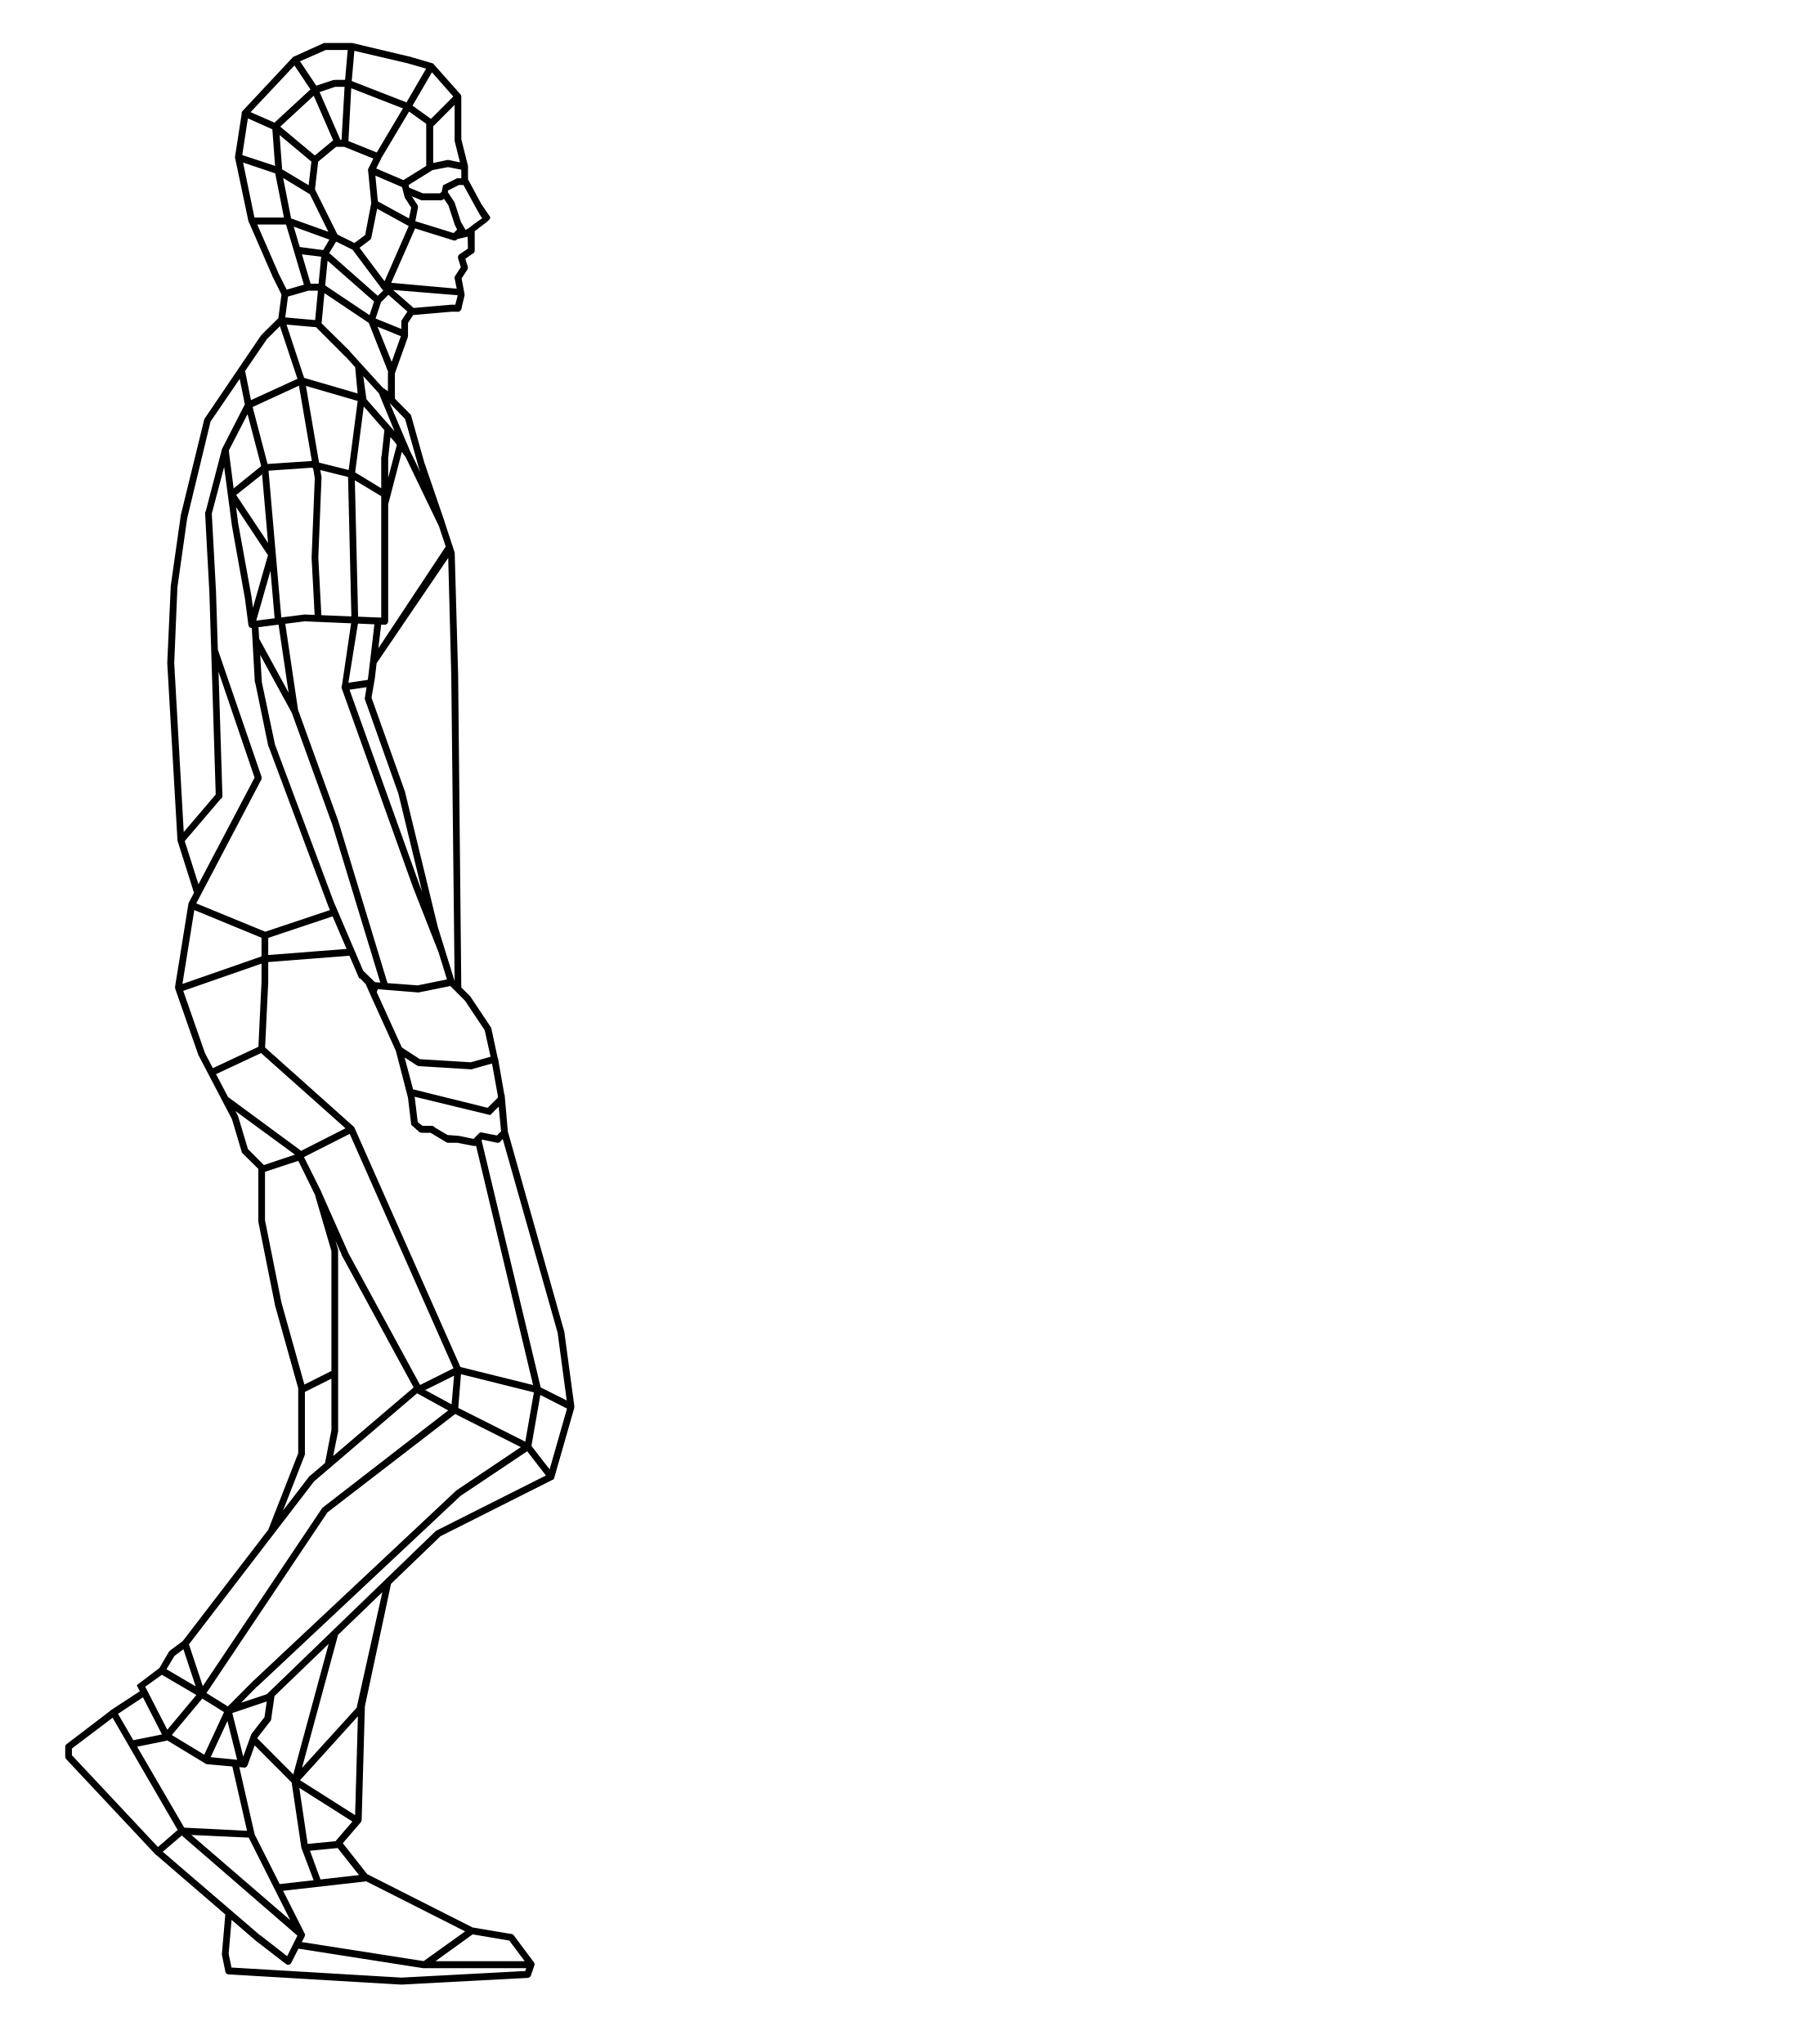
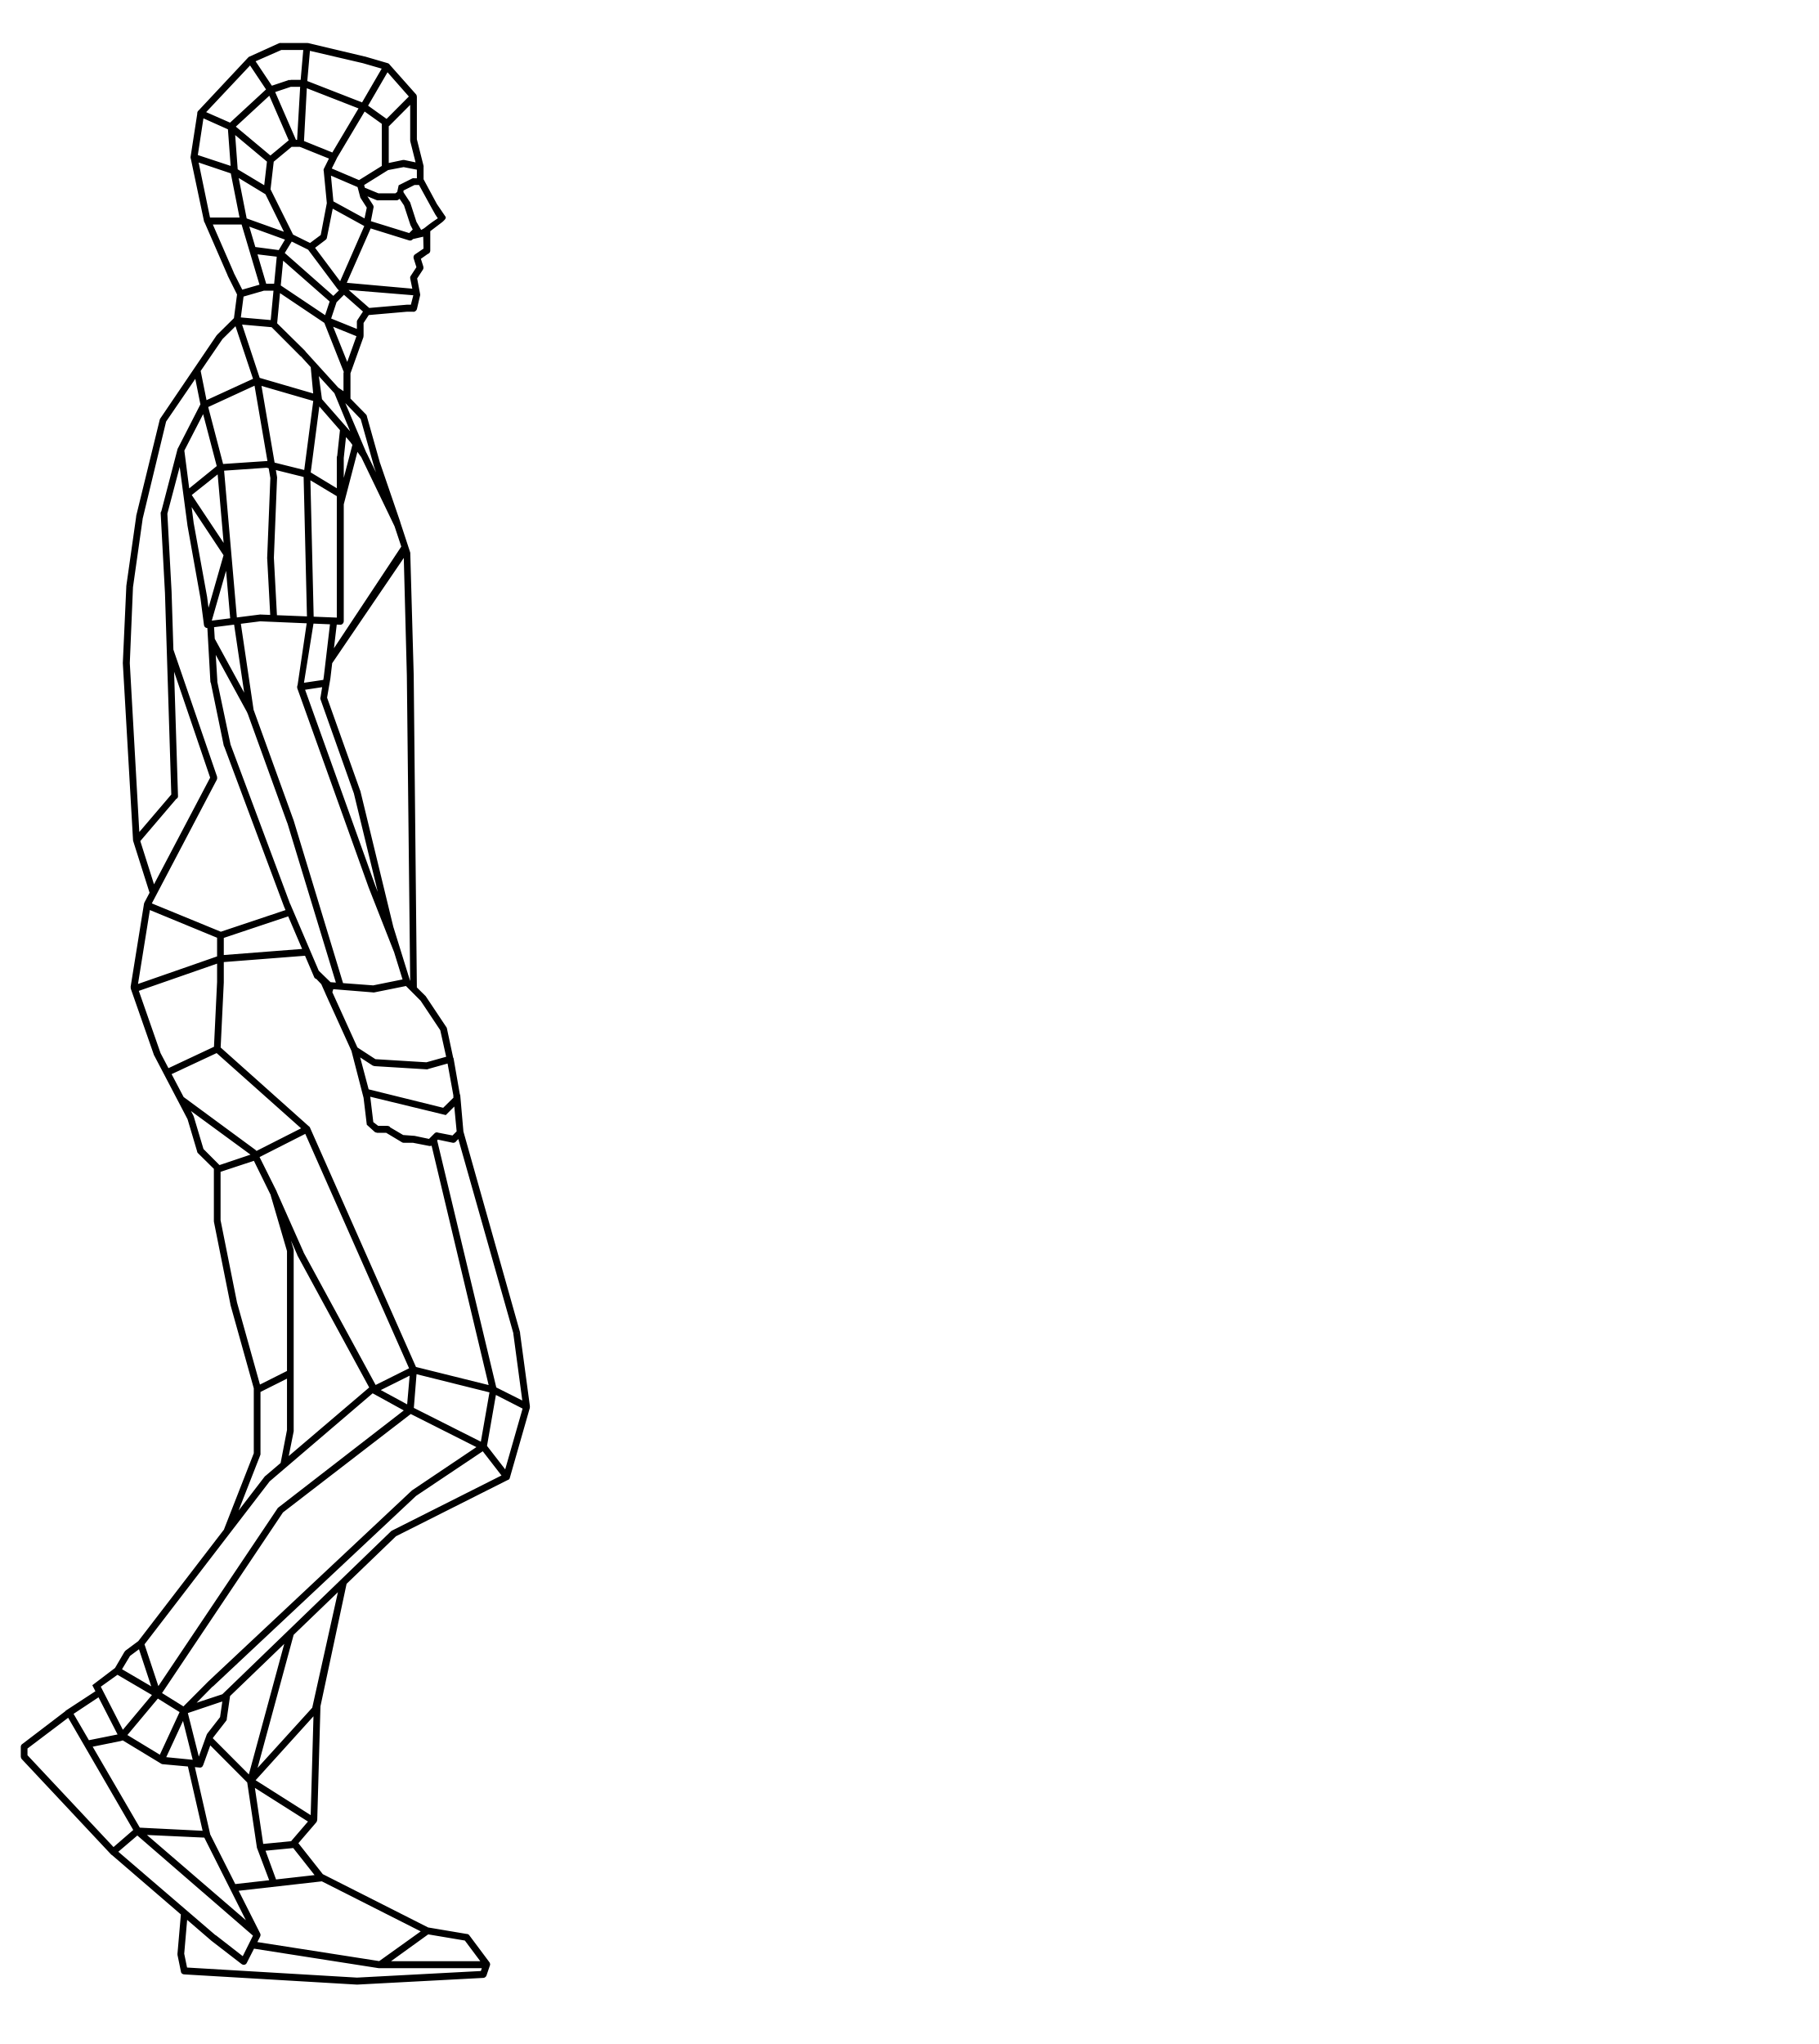
- <svg xmlns="http://www.w3.org/2000/svg" width="267" height="300" viewBox="250 0 300 920">
+ <svg xmlns="http://www.w3.org/2000/svg" width="267" height="300" viewBox="270 0 300 920">
  <g transform="scale(5.85) ">
    <path d="M14.237 40.065l-.061-.538.512-.06-.006.718zm.205-.578l-.266.04a.269.269 0 0 1 .225-.3c.144 0 .267.1.287.24zm.246 0l.328 6.066-.512.04-.328-6.086zm.082 6.086l.246-.02c.02.14-.102.259-.225.279a.285.285 0 0 1-.287-.24zm.246 0l.492 15.663h-.512l-.492-15.663zm.246 15.663h.246c.02.14-.103.26-.246.26a.268.268 0 0 1-.266-.26zm-.266 0v-.459l.464-.147.048.606z  M12.066 64.561l2.947-3.456.371.352-2.947 3.456zM35.744 85.4l1.03-1.014.371.372-1.03 1.035z  M30.148 83.806l6.186 1.531-.22.456-6.14-1.49zM33.137 42.552l-5.821 8.558-.433-.29 6.017-9.084zM16.435 37.887l3.07 4.615-.432.31-3.07-4.635zm2.865 4.78l.206-.165a.286.286 0 0 1-.062.372c-.124.083-.289.062-.371-.062zm.247.062L18 48.13l-.494-.144 1.545-5.401zM27.295 22.926l.783-.766.35.373-.762.765zM39.72 107.19l-6.14-1.531.103-.518 6.162 1.532zm-6.099-1.8l-.04.269a.297.297 0 0 1-.207-.332c.041-.144.185-.227.31-.186zm-.226.124l-8.202-18.521.474-.228 8.202 18.521zM25.44 86.889l-.247.104c-.041-.124 0-.29.144-.352.124-.062.289 0 .33.124zm.103.228l-4.08 2.07-.226-.476 4.08-2.07zM33.498 108.245l5.625 2.835-.226.476-5.626-2.835z  M39.886 106.693l2.555 1.283-.227.497-2.555-1.304zM20.907 137.216l-3.338-3.352.37-.373 3.318 3.332zM22.095 141.991l1.017 2.774-.478.19-1.038-2.752z  M21.587 142.203l-.763-5.132.516-.082.762 5.132zm-.495-5.173l-.268.041c-.02-.165.083-.29.227-.31.144-.02.268.083.289.228zm-.247-.083l3.07-11.32.495.146-3.07 11.319zM34.796 148.805l-3.586 2.586-.288-.455 3.585-2.566z  M39.268 151.433h-8.264v-.538h8.264zm-8.264-.27v.27c-.144 0-.247-.124-.247-.27 0-.144.103-.268.247-.268zm-.041.27l-9.788-1.532.062-.538 9.808 1.532zM14.045 130.118l2.06 1.283-.267.456-2.061-1.283z  M16.744 135.809l-1.03-4.118.494-.124 1.03 4.097zm-.783-4.18l-.247.062a.266.266 0 0 1 .185-.331.248.248 0 0 1 .31.207zm-.082-.27l3.07-1.013.165.497-3.07 1.034zM30.675 106.714l2.823 1.531-.248.476-2.823-1.552zm2.699 1.759l.124-.228c.123.062.164.228.103.352a.254.254 0 0 1-.35.124zm.165.227l-9.994 7.698-.31-.413 9.974-7.72zm-10.093 7.414l.099.284c-.103.104-.268.083-.371-.04-.083-.125-.062-.29.061-.373zm.16.222l-9.479 14.155-.433-.31 9.48-14.134zm-9.685 14.01l.206.145a.242.242 0 0 1-.35.062.27.27 0 0 1-.083-.373zm.186.165l-2.803 3.353-.391-.352 2.802-3.352zm-3.009 3.167l.206.186a.282.282 0 0 1-.37.02c-.104-.103-.125-.268-.021-.372zm.041.269l-2.555.517-.103-.538 2.576-.517zM10.418 142.224l1.793-1.552.33.414-1.793 1.531zm1.958-1.345l-.165-.207a.264.264 0 1 1 .33.414zm.02-.269l5.379.269-.021.517-5.378-.248z   M7.348 131.65l5.337 9.167-.454.269-5.316-9.167zm5.11 9.291l.227-.124c.082.124.04.29-.083.352a.268.268 0 0 1-.37-.083zm.165-.186l9.15 7.884-.351.414-9.129-7.905zM30.448 106.693l3.07-1.531.227.476-3.07 1.531zm3.173-1.303l-.103-.228a.254.254 0 0 1 .35.124c.062.124 0 .29-.123.352zm.268.02l-.247 3.084-.536-.042.268-3.083zM13.942 135.374l1.793-3.87.473.228-1.792 3.87zm2.02-3.745l-.227-.124a.265.265 0 0 1 .35-.124c.123.062.185.227.123.351zm-.186-.186l2.06-2.07.35.373-2.04 2.07zm2.246-1.883l-.186-.187a.26.26 0 0 1 .371 0 .285.285 0 0 1-.02.373zm-.186-.187l15.62-14.65.35.392-15.62 14.652zm15.785-14.464l-.165-.187a.26.26 0 0 1 .371 0c.083.124.083.29-.02.393zm-.123-.228l5.357-3.6.289.455-5.378 3.6zM39 111.308l-.145-.228a.268.268 0 0 1 .371.083.27.27 0 0 1-.082.373zm.206-.166l1.793 2.318-.392.331-1.793-2.318zM10.974 128.297l3.07 1.8-.267.477-3.07-1.8zm2.947 2.049l.124-.248a.298.298 0 0 1 .103.372c-.083.124-.227.166-.371.104zm-.247.083l-1.278-3.87.495-.165 1.277 3.848zM25.811 140.34l-4.863-3.082.268-.456 4.863 3.084zm-4.719-3.31l-.144.228a.27.27 0 0 1-.082-.373c.082-.124.226-.165.35-.083zm-.206-.186l5.131-5.65.371.352-5.11 5.65zM19.773 144.976l6.76-.765.061.538-6.759.765zM21.834 141.893l2.555-.248.042.538-2.556.248z   M16.25 147.273l-.268 3.104-.515-.041.268-3.104zm-.515 3.084l.247.02c0 .145-.124.249-.268.249a.29.29 0 0 1-.247-.29zm.247-.062l.268 1.303-.515.104-.268-1.304zm0 1.345l.268-.042a.274.274 0 0 1-.206.31c-.145.021-.289-.061-.31-.206zm.02-.27l13.292.787-.02.538-13.292-.786zm13.248 1.023l.044-.236c.144 0 .268.124.247.269a.26.26 0 0 1-.268.27zm.023-.236L39 151.64l.02.538-9.726.517zm9.727-.248v-.27c.144 0 .268.104.268.249a.29.29 0 0 1-.248.29zm-.248-.083l.268-.786.495.165-.268.786zm.516-.704l-.248-.082c.041-.145.186-.207.33-.166.124.041.206.207.165.331zm-.206.166l-1.546-2.07.412-.31 1.546 2.07zm-1.115-2.055l-.431-.014c-.082-.125-.062-.29.062-.373a.242.242 0 0 1 .35.062zm-.266.089l-3.07-.517.082-.518 3.07.518zm-3.03-.786l-.04.269c-.145-.021-.227-.166-.207-.31.021-.146.165-.228.289-.208zm-.102.248l-8.181-4.139.226-.476 8.181 4.139zm-8.078-4.387l-.103.248a.256.256 0 0 1-.124-.352.254.254 0 0 1 .35-.124zm-.206.186l-2.04-2.586.412-.352 2.04 2.586zm-1.834-2.752l-.206.166c-.083-.125-.062-.29.04-.373.104-.103.269-.083.372.02zm-.206-.186l1.545-1.8.392.351-1.546 1.8zm1.73-1.635l-.185-.166c.082-.124.247-.124.371-.041.103.103.103.269.02.393zm-.247 0l.248-8.795.515.02-.248 8.775zm.515-8.795h-.267c0-.145.28-.628.425-.628.144.02.11.504.09.649zm-.402.25l2.195-9.872.495.124-2.04 9.56zM8.915 129.66l1.77-1.342.31.435-1.793 1.283zm1.936-1.135l-.165-.207c.123-.083.288-.062.37.062.083.124.063.29-.061.373zm-.227-.124l.762-1.304.454.27-.783 1.303zm.99-1.16l-.228-.144c.083-.124.248-.165.35-.083.124.062.166.228.104.352zm-.166-.227l1.03-.765.31.434-1.03.766zm1.085-.448l-.054-.317c.123-.083.288-.062.37.062.083.103.062.269-.061.372zm-.096-.276l9.727-12.664.412.33-9.726 12.665zm9.933-12.499l-.206-.165c.082-.125.247-.145.37-.042.104.083.124.248.042.373zm-.165-.207l8.181-6.974.33.394-8.181 6.994zm8.346-6.767l-.165-.207c.124-.103.288-.082.37.021.083.124.083.29-.04.373zm-.227.125l-5.626-10.347.454-.27 5.626 10.348zM24.925 96.47l-.227.124a.298.298 0 0 1 .104-.373c.123-.062.288-.02.35.104zm-.227.103l-2.06-4.656.474-.207 2.06 4.635zm-1.813-4.76l-.247.104c-.062-.124 0-.29.123-.352.145-.062.289 0 .35.145zm-.247.125l-1.525-3.104.453-.249 1.546 3.104zM21.34 88.71l-.227.124c-.062-.145-.02-.29.103-.373a.265.265 0 0 1 .35.124zm-.145.206L15.55 84.78l.31-.435 5.625 4.139z   M9.375 129.399l2.069 4.036-.46.26-2.069-4.036zm1.84 4.166l.229-.13c.063.13.02.304-.104.369-.126.086-.293.021-.356-.109zm.125-.239l3.113 1.888-.25.477-3.114-1.887zm2.988 2.127l.125-.239c.126.065.188.239.105.369a.233.233 0 0 1-.356.108zm.02-.282l2.864.282-.042.542-2.863-.26zm2.843.564l.02-.282c.147 0 .251.152.23.303 0 .152-.125.26-.271.24zm-.251-.109l.773-2.148.502.195-.774 2.149zm.98-1.973l-.207-.175a.285.285 0 0 1 .355-.173.315.315 0 0 1 .147.368zm-.165-.262l1.045-1.345.418.347-1.045 1.346zm1.254-1.171l-.21-.174c.084-.13.252-.13.377-.043.104.087.125.282.042.39zm-.272-.044l.272-1.887.522.086-.272 1.888z  M16.724 135.602L18 141.19l-.494.125-1.278-5.588zm1.03 5.65l.247-.063a.266.266 0 0 1-.185.331c-.144.021-.289-.062-.31-.206zm.227-.125l3.853 7.636-.474.228-3.833-7.615zm3.626 7.74l.227-.104c.062.124 0 .29-.123.352a.254.254 0 0 1-.35-.124zm.227.124l-1.03 2.028-.454-.228 1.01-2.028zm-1.235 1.814l.205.214a.254.254 0 0 1-.35.124c-.124-.062-.186-.228-.104-.352zm-.187.317l-2.308-1.78.33-.434 2.287 1.78zm-2.143-1.986l-.165.207c-.103-.083-.123-.249-.04-.373.082-.124.246-.145.37-.062zm-.165.207l-7.686-6.622.33-.393 7.686 6.6zm-7.521-6.809l-.165.187c-.103-.083-.124-.249-.02-.373a.236.236 0 0 1 .35-.02zm-.186.187l-6.903-7.367.371-.373 6.903 7.367zm-6.718-7.553l-.185.186a.289.289 0 0 1 0-.393.282.282 0 0 1 .371.02zm-.267 0v-.766h.515v.766zm.267-.766h-.267c0-.145.123-.27.267-.27.145 0 .248.125.248.27zm-.164-.207l3.338-2.545.31.434-3.34 2.525zm3.482-2.338l-.144-.207a.242.242 0 0 1 .35.062c.103.103.062.269-.04.372zm-.144-.228l2.308-1.51.288.434-2.308 1.531zM38.752 111.266l.763-4.366.515.083-.762 4.366zm1.03-4.324l-.267-.042c.041-.145.165-.248.309-.227.144.02.227.165.206.31zm-.267.062L34.92 87.717l.494-.124 4.616 19.286zM21.484 106.693l2.555-1.283.227.476-2.555 1.283zM18.455 89.724l3.07-1.034.144.517-3.07 1.014z   M23.4 112.59l.495-2.565.515.103-.515 2.566zm.763-2.503l-.268-.062a.273.273 0 0 1 .309-.207.274.274 0 0 1 .206.31zm-.268 0v-4.615h.515v4.615zm0-4.615v-9.229h.515v9.23zm.268-9.229h-.268c0-.145.123-.269.268-.269.144 0 .247.124.247.269zm-.248.083l-1.277-4.367.494-.144 1.278 4.345zM37.475 87.076l4.348 15.416-.495.145-4.368-15.416zm4.1 15.5l.248-.084a.266.266 0 0 1-.186.331c-.144.042-.288-.04-.309-.186zm.248-.042l.762 5.65-.515.082-.762-5.67zm.515 5.69l.247-.04c.02.144-.062.289-.206.31a.276.276 0 0 1-.309-.228zm.247.083l-1.545 5.401-.495-.165 1.546-5.401zm-1.793 5.319l.248.082c-.02.125-.165.207-.31.166a.266.266 0 0 1-.185-.331zm.124.227L32.2 118.24l-.226-.476 8.716-4.387zm-8.82 4.139l.103.248c-.123.062-.267 0-.33-.124-.061-.145-.02-.29.104-.352zm.186.207L19.217 130.78l-.35-.373 13.044-12.602zM19.032 71.97v3.6h-.516v-3.6zm-.248 3.6h.248c0 .145-.103.27-.248.27a.273.273 0 0 1-.268-.27zm.248.02l-.248 5.133-.515-.02.247-5.154zm-.516 5.133h.268c0 .145-.123.269-.268.248-.144 0-.267-.124-.247-.269zm.186-.207l6.903 6.166-.33.394-6.923-6.167z    M14.58 82.275l3.833-1.8.227.475-3.853 1.8zM12.046 75.84l6.656-2.319.165.497-6.656 2.318zm6.738-2.07l-.082-.249c.124-.04.288.021.33.166a.271.271 0 0 1-.165.331zm-.02-.27l6.656-.517.041.538-6.656.518zM13.241 69.403l5.646 2.318-.206.497-5.625-2.318zm5.543 2.566l.103-.248a.296.296 0 0 1 .145.352c-.062.124-.206.207-.35.145zm-.082-.248l5.378-1.8.165.496-5.378 1.8z   M19.052 117.66l2.308-5.897.474.207-2.308 5.898zm2.555-5.793l-.247-.104c.041-.124.206-.207.33-.145.144.062.206.207.144.352zm-.267 0v-5.132h.515v5.132zm.267-5.132h-.267c0-.145.123-.27.267-.27.124 0 .248.125.248.27zm-.267.082l-1.793-6.415.515-.144 1.793 6.415zm-1.525-6.477l-.268.062c-.041-.124.041-.29.185-.33.144-.021.289.04.33.186zm-.268.042l-1.278-6.395.515-.103 1.278 6.394zm-1.075-6.187l-.203-.208c-.02-.144.062-.29.206-.31.144-.041.268.062.31.207zm-.203-.27v-4.097h.515v4.097zm.247-4.097h-.247c0-.145.103-.269.247-.269.145 0 .268.124.268.269zm-.164.186l-1.299-1.283.371-.372 1.278 1.283zm-1.113-1.469l-.186.186c-.103-.083-.103-.269 0-.372a.26.26 0 0 1 .371 0zm-.247.083l-.763-2.566.495-.145.762 2.545zm-.5-2.538l-.263-.028a.271.271 0 0 1 .165-.331.264.264 0 0 1 .33.186zm-.242.034l-2.556-4.884.454-.248 2.555 4.863zm-2.329-5.008l-.227.124c-.082-.124-.02-.29.103-.352.124-.082.289-.02.35.104zm-.247.103l-1.793-5.132.495-.186 1.792 5.132zm-1.546-5.214l-.247.082a.286.286 0 0 1 .165-.351c.124-.042.268.041.33.165zm-.268-.062l1.03-6.395.516.083-1.03 6.415zm1.278-6.353l-.247-.042c.02-.145.165-.248.288-.227.145.02.248.165.227.31zm-.227-.124l5.131-9.747.454.269-5.11 9.726zm5.585-9.478l-.454-.27c.062-.123.227-.165.35-.103.124.063.166.228.104.373zm-.474-.041L14.704 50.2l.407-.345 3.405 9.905zM20.866 54.877l-3.03-5.546.454-.27 3.029 5.547zM24.678 52.931l.762-5.173.516.083-.825 5.132z   M26.883 52.828l-1.917.29-.082-.538 1.937-.29zm-1.958.02l.041.27c-.144.02-.268-.083-.288-.228-.02-.145.062-.29.206-.31zm.247-.103L30.675 68.1l-.495.186-5.502-15.355zm5.255 15.438l.248-.083c.04.145-.021.29-.165.33-.124.063-.289-.02-.33-.144zm.248-.083l1.916 4.904-.474.207-1.937-4.925zM20.31 47.758l1.03 6.953-.516.083-1.03-6.953zm.782 6.994l.248-.041a.258.258 0 0 1-.206.29c-.145.02-.289-.062-.31-.207zm.248-.103l3.07 8.484-.495.187-3.07-8.485z   M27.748 75.901L23.87 63.148l.54-.015 3.833 12.623z   M33.168 75.84l-2.555.516-.103-.538 2.555-.517zm-2.505.225l-.05.291a.274.274 0 1 1-.103-.538zm-.133.291l-3.317-.269.04-.517 3.318.248zM29.335 80.64l.969 3.647-.516.181-.948-3.67z   M30.056 86.124l-.268-1.718.516.083zm0-1.676l-.268-.042a.276.276 0 0 1 .31-.227c.123.02.226.165.206.31zm.248-.042l.247 2.049-.515.083-.248-2.07zM27.316 76.19l2.02 4.45-.475.228-2.02-4.45zm1.792 4.574l.227-.124c.062.145 0 .29-.124.352a.254.254 0 0 1-.35-.124zm.124-.227l1.525.993-.268.455-1.525-.993zm1.38 1.22l.145-.227a.27.27 0 0 1 .082.372c-.082.125-.226.145-.35.083zm.021-.269l4.06.249-.041.538-4.04-.248zm4.04.518l.02-.27c.144 0 .247.125.247.27-.02.165-.144.269-.288.269zm-.063-.27l1.773-.496.123.517-1.772.497z   M26.244 74.598l1.175 1.138-.35.393-1.175-1.159zm.99 1.324l.185-.186a.263.263 0 0 1 0 .372.236.236 0 0 1-.35.02zm.246.103l-.325 1.09-.652-1.463.503.187zM32.609 40.173l.752 2.287-.468.206-.752-2.264zm.528 2.379l.224-.091c.06.137 0 .32-.143.365-.122.069-.284 0-.325-.16zm.244 0l.264 9.376-.528.023-.244-9.376zm0 9.376h.264c0 .16-.122.298-.264.298-.142 0-.244-.115-.264-.275zm.264 0l.244 24.15-.508.023-.264-24.15zm-.054 24.035l.298.116c0 .16-.013.186-.155.186-.514-.036-.136-.248-.143-.302zM29.52 33.976l-1.277 4.904-.495-.144 1.278-4.884z   M14.176 39.527l1.287-4.935.494.13-1.275 4.829zm1.534-4.87l-.247-.065a.236.236 0 0 1 .309-.194c.144.043.226.194.185.324zm-.226-.13l1.788-3.492.453.28-1.789 3.471zm2.014-3.362l-.226-.13c.062-.129.226-.172.35-.107.123.086.164.237.103.388zm-.102-.237l4.09-1.876.185.496-4.07 1.875zm4.193-1.617l-.103-.259c.124-.065.268 0 .33.13.061.15 0 .323-.145.366zm.062-.28l4.584 1.336-.123.539-4.605-1.337zm4.522 1.616l.062-.28a.279.279 0 0 1 .185.345.236.236 0 0 1-.308.194zm.185-.194l2.816 3.212-.37.388-2.816-3.233zm2.631 3.406l.185-.194c.103.108.083.28-.02.388-.103.108-.267.108-.35 0zm.206-.172l.76 1.078-.41.323-.761-1.056zm.555 1.229l.206-.151c.082.108.061.28-.042.388-.123.086-.287.064-.37-.065zm-.226.129l-1.982-4.794.4-.272 2.11 4.975zM25.564 36.252l2.555 1.552-.247.456-2.555-1.532z   M22.432 35.466l3.07.766-.123.517-3.07-.766z   M18.764 35.714l3.668-.248-.041.517-3.586.249z   M16.064 37.825l2.555-2.07.33.435-2.576 2.049zM25.44 47.8l-.268-11.217.516-.02.268 11.236zm0-11.217h-.268c0-.144.124-.269.268-.269.145 0 .248.104.248.249zm-.268-.04l.784-6.002.515.062-.783 6.001zM21.855 29.237l1.277 7.47-.515.083-1.277-7.45zm1.03 7.512l.247-.041a.274.274 0 0 1-.206.31.277.277 0 0 1-.309-.228zm.247 0l-.247 6.187-.515-.02.247-6.188zm-.515 6.167l.268.02c0 .145-.124.249-.268.249-.144 0-.268-.125-.247-.27zm.268-.021l.247 4.635-.515.021-.247-4.615z   M19.547 47.82l-1.03-11.816.515-.062 1.03 11.837zm-.763-11.837l-.268.02c0-.144.103-.289.248-.289a.229.229 0 0 1 .268.228zm-.247.062l-1.278-4.883.495-.145 1.278 4.884z   M15.961 34.39l.763 5.918-.495.062-.766-5.778zm.47 5.758l.293.16c.02.145-.062.29-.206.31-.145 0-.289-.103-.289-.248zm.293.14l1.03 5.67-.515.082-1.01-5.649zm.783 5.711l.247-.041c.02.144-.062.29-.206.31-.144.02-.268-.083-.31-.228zm.247-.02l.268 2.048-.515.062-.268-2.049zm0 1.957l.268.091c0 .145-.083.27-.227.29-.144.02-.268-.083-.288-.228zm-.02-.137l4.08-.517.061.517-4.08.518zm4.043-.248l.037-.269c.144-.02.288.083.288.228.02.145-.082.29-.227.29zm.078-.269l6.161.248-.02.538-6.306-.27zm6.14.517l.021-.269a.29.29 0 0 1 .247.29c-.02.145-.123.248-.267.248zm-.267 0v-8.215h.535V47.8zm0-8.215v-4.387h.535v4.387zm.268-4.387h-.268c0-.145.123-.269.268-.269.144 0 .267.124.267.27zm-.248-.02l.248-2.318.515.062-.248 2.317zM26.223 28.037l.384 2.824-.672-.32-.227-2.442zM17.239 31.141l-.515-2.566.515-.103.515 2.566zM20.31 24.581l1.524 4.615-.474.186-1.545-4.635z   M28.325 30.769l-.783-.518.289-.434.762.517zm-.638-.725l-.145.207c-.103-.083-.144-.227-.062-.352.062-.124.227-.165.35-.082zm-.186.166l-2.555-2.814.37-.352 2.556 2.814zm-2.37-2.98l-.185.166a.263.263 0 0 1 0-.373c.103-.103.268-.083.37.02zm-.185.186L22.638 25.1l.35-.373 2.329 2.297zm-2.123-2.504l-.185.187a.263.263 0 0 1 0-.373.236.236 0 0 1 .35 0zm-.02.27l-2.823-.249.04-.538 2.824.248zM20 24.663l-.02.269a.29.29 0 0 1-.248-.29c.02-.145.145-.269.289-.248zm.186.186l-1.299 1.283-.35-.393 1.278-1.262zm-1.463 1.097l.164.186a.26.26 0 0 1-.37 0 .314.314 0 0 1 .02-.393zm.206.145l-4.37 6.394-.411-.29 4.348-6.415zm-4.575 6.25l.206.144a.242.242 0 0 1-.35.062.244.244 0 0 1-.062-.352zm.247.061l-1.793 7.43-.515-.146 1.814-7.408zm-1.973 7.075l.18.354c-.04.145-.185.228-.309.187a.297.297 0 0 1-.206-.332zm.18.313l-.762 5.38-.515-.083.762-5.36zm-1.03 5.339l.268.041c-.02.145-.165.249-.289.228a.277.277 0 0 1-.226-.31zm.268.02l-.247 5.877-.536-.02.268-5.877zm-.47 5.54l.223.337c-.021.145-.145.27-.289.27a.29.29 0 0 1-.247-.29zm.223.317l.762 13.554-.515.041-.783-13.575zm.494 13.575l.268-.021c0 .166-.103.29-.247.29-.144 0-.268-.104-.268-.249zm.247-.083l1.299 4.097-.495.166-1.298-4.098z   M23.4 22.119l-.268 2.814-.515-.041.268-2.835zM32.488 14.255l1.03-.517.227.476-1.03.517zm1.133-.29l-.103-.227a.254.254 0 0 1 .35.124c.062.124 0 .29-.123.352zm0-.248h.515v.517h-.515zM27.357 15.435l2.802 1.531-.226.476-2.823-1.552z   M29.83 14.42l1.154.477-.206.496-1.154-.476zm1.05.725l.104-.248a.296.296 0 0 1 .144.351c-.062.145-.206.207-.35.145zm0-.27h1.443v.539h-1.442zm1.443.27v-.27c.144 0 .247.125.247.27 0 .145-.103.269-.247.269zm-.165-.207l.289-.228.33.414-.29.228zm.454-.02l-.165-.208c.103-.103.268-.082.37.042.083.103.062.269-.04.372zm-.268 0l.144-.663.37.186v.476z   M30.015 15l.495.766-.412.31-.557-.869zm.289.91l.206-.144c.082.124.061.29-.062.372-.124.083-.289.062-.35-.062zm.247.063l-.247 1.283-.516-.104.268-1.283zm-.495 1.241l.248.042c-.042.145-.165.248-.31.207-.144-.021-.226-.166-.206-.31zm.062-.269l3.338 1.035-.164.517-3.318-1.034zm3.256 1.283l.082-.248a.271.271 0 0 1 .165.331.264.264 0 0 1-.33.186zm-.185-.186l.515-.517.37.393-.515.497zm.473-.207l.042-.31c.103-.104.309-.021.412.082.103.104.062.207-.041.31zm0 0l-.267-.517.474-.228.459.792-.11-.048zm-.04-.62l-.227.103c-.062-.124 0-.29.123-.352a.254.254 0 0 1 .35.124zm-.227.103l-.516-1.573.495-.165.495 1.53zm-.268-1.656l-.248.083c-.061-.145.021-.29.165-.331.124-.041.268.02.33.166zm-.227.145l-.515-.766.433-.31.515.786z   M34.095 13.096l-1.277-.248.103-.538 1.277.269zm-1.148-.495l-.13.247c-.144-.041-.247-.186-.205-.331.02-.145.164-.228.309-.207zm-.026.247l-1.299.248-.082-.517 1.278-.27zm-1.34-.02l.041.268c-.123.021-.268-.062-.288-.207a.25.25 0 0 1 .206-.31zm.144.227l-2.06 1.283-.268-.455 2.06-1.283zm-2.184 1.055l.124.228c-.124.083-.268.041-.35-.083a.27.27 0 0 1 .082-.372zm.247-.062l.248 1.035-.495.124-.268-1.014zM21.38 18.994l2.04.269-.06.517-2.041-.248zm2 .517l.04-.248c.145 0 .248.145.228.29-.021.145-.145.248-.289.227zm.185-.186l4.08 3.6-.33.394-4.1-3.6z   M29.438 25.947l-2.555-1.035.185-.496 2.556 1.034zm-2.473-1.283l-.082.248c-.144-.062-.206-.207-.144-.352.04-.124.206-.206.33-.144zm-.247-.083l.515-1.552.495.166-.515 1.552z    M23.277 21.87l3.833 2.566-.268.456-3.854-2.587zm3.688 2.794l.145-.228a.27.27 0 0 1 .082.373c-.082.124-.247.165-.35.083zm.248-.104l1.545 3.85-.495.206-1.524-3.849zM33.642 22.719l-5.564-.455.041-.539 5.543.497zm-5.543-.725l-.021.27a.257.257 0 0 1-.227-.29c0-.145.145-.27.268-.249zm-.227-.103l2.102-4.8.474.227-2.102 4.78zM27.068 12.848l2.576 1.097-.206.496-2.555-1.096z    M22.102 21.829h1.03v.538h-1.03zm1.03.269v-.269a.26.26 0 0 1 .268.269.273.273 0 0 1-.268.269zm-.247-.041l.247-2.566.516.062-.248 2.566zm.495-2.546l-.248-.02c.021-.145.145-.249.289-.228.144 0 .247.145.227.29zm-.206-.124l.762-1.283.453.27-.783 1.282z   M20.66 16.759l3.585 1.283-.165.517-3.585-1.303zM19.938 12.93l2.556 1.532-.268.476-2.556-1.552z   M29.87 24.085l-2.04-1.8.33-.394 2.061 1.8zm-1.874-1.987l-.165.186c-.103-.083-.124-.248-.02-.372a.236.236 0 0 1 .35-.02zm-.206.145l-2.308-3.084.412-.31 2.308 3.083zm-2.102-3.228l-.206.144c-.083-.103-.062-.269.061-.372a.242.242 0 0 1 .35.062zm-.103.227l-1.546-.765.227-.476 1.545.765zm-1.422-1.014l-.124.249c-.124-.062-.185-.228-.124-.352a.254.254 0 0 1 .35-.124zm-.248.124l-1.772-3.6.454-.249 1.792 3.601zm-1.545-3.724l-.227.124c-.082-.124-.02-.29.103-.352.124-.062.289-.02.35.103zm-.268-.021l.268-2.318.515.062-.268 2.318zm.515-2.297l-.247-.02c0-.146.144-.249.288-.228.124 0 .227.145.227.29zm-.165-.207l1.546-1.283.33.414-1.546 1.283zm1.71-1.076l-.164-.207c.103-.083.268-.062.37.041.083.125.063.29-.04.373zm0-.269h.763v.538h-.762zm.763.269v-.269c.144 0 .268.124.268.269a.273.273 0 0 1-.268.269zm.103-.248l2.555 1.034-.185.497-2.576-1.035zm2.452 1.283l.103-.249c.124.062.207.207.145.352-.062.124-.206.207-.33.145zm.248.124l-.515 1.035-.474-.249.515-1.034zm-.73.81l.215.225c-.062.124-.227.165-.35.103a.256.256 0 0 1-.124-.352zm.235.059l.247 2.587-.515.041-.247-2.566zm0 2.607l.247-.02a.257.257 0 0 1-.226.29.29.29 0 0 1-.289-.249zm.247.062l-.515 2.566-.494-.103.494-2.587zm-.762 2.504l.247.062c-.02.145-.165.228-.309.207-.123-.041-.227-.165-.185-.31zm.144.228l-1.01.766-.309-.435 1.03-.766zM20.824 16.862l1.525 5.153-.494.145-1.525-5.132zm1.278 5.236l.247-.083c.042.145-.02.29-.165.331a.264.264 0 0 1-.33-.186zm.082.248l-1.792.518-.145-.518 1.793-.517z   M17.754 16.738h2.823v.538h-2.823zm2.823.27v-.27c.144 0 .247.124.247.27 0 .144-.103.268-.247.268zm-.268.061l-.762-3.849.515-.124.762 3.87z   M16.992 12l1.01 4.883-.495.124-1.03-4.883zm.762 4.945l.247-.062a.266.266 0 0 1-.185.331c-.144.021-.289-.062-.31-.207zm.247-.103l1.793 4.118-.474.207-1.793-4.118zm1.546 4.221l.247-.103c.041.124 0 .29-.144.352a.236.236 0 0 1-.33-.145zm.226-.124l.784 1.552-.474.228-.763-1.532zm.536 1.656l.248-.104c.061.124 0 .29-.124.352a.254.254 0 0 1-.35-.124zm.268.041l-.268 2.049-.515-.062.268-2.05zM19.712 9.537l3.07 2.566-.33.414-3.07-2.566z   M17.52 8.751L17 12.15l-.523-.083L17 8.689zm-.793 3.357l.272.041a.28.28 0 0 1-.314.231c-.125-.02-.23-.168-.209-.315zm.084-.252l3.112 1.028-.146.524-3.113-1.049zm3.05 1.3l.062-.272c.146.062.23.21.188.356-.063.126-.209.21-.334.168zm-.272.021l-.251-3.398.522-.042.25 3.398zM27.274 11.917l2.288-3.85.453.27-2.308 3.87zM22.864 6.805l1.793 4.118-.474.228-1.792-4.118z   M24.657 11.027l.268-4.635.515.02-.247 4.636zm.515-4.615l-.247-.02c0-.145.124-.27.268-.249.144 0 .247.124.247.27zm.103-.248l4.616 1.8-.185.497-4.616-1.8zm4.513 2.049l.103-.249c.124.042.186.207.145.331-.062.145-.206.207-.33.166zm-.226-.145l1.793-3.084.453.27-1.793 3.083z   M33.807 7.633l-2.04 2.049-.371-.373 2.06-2.069zM31.58 9.496l.186.186a.263.263 0 0 1-.37-.372zm-.144.207L29.644 8.42l.289-.435 1.792 1.283zM25.688 3.598l-.248 2.835-.515-.041.247-2.835zm-.516 2.814l.268.02c-.02.146-.144.25-.288.228a.23.23 0 0 1-.227-.269zm0 .27h-1.01v-.539h1.01z    M21.298 4.446l1.546 2.318-.433.31-1.545-2.317zm1.32 2.484l.226-.166a.27.27 0 0 1-.083.373.242.242 0 0 1-.35-.063zm-.083-.27l1.545-.517.165.518-1.545.517zm1.628-.248c-.237-.529.208-.07.247-.083-.026.571-.244.082-.247.083z    M22.803 7.116l-3.07 2.835-.351-.393 3.07-2.835zm-3.256 2.628l.185.207c-.123.103-.288.083-.37-.02-.104-.104-.104-.29.02-.373zm-.103.248l-2.308-1.034.206-.476 2.308 1.014zM17.239 8.73l-.103.228c-.124-.063-.186-.207-.124-.352.041-.124.206-.186.33-.124zm-.186-.186l3.854-4.118.37.372-3.853 4.097zm4.04-3.932l-.186-.186c.082-.104.247-.104.35-.02a.288.288 0 0 1 .02.392zm-.104-.248l2.288-1.035.226.497-2.308 1.014zm2.39-.787l-.102-.248c.144-.062.288 0 .35.145.062.124 0 .29-.124.352zm0-.269h2.061v.538h-2.06zm2.061.27v-.27c.145 0 .268.124.268.27a.273.273 0 0 1-.268.268zm.062-.27l4.348 1.035-.123.517-4.348-1.014zm4.286 1.304l.062-.27a.266.266 0 0 1 .186.332c-.021.145-.165.228-.31.186zm.083-.27l1.772.518-.124.518-1.792-.518zm1.71.787l.062-.269a.266.266 0 0 1 .185.331c-.04.145-.185.228-.309.187zm.186-.186l2.06 2.318-.391.351-2.04-2.317zm1.854 2.483l.206-.165a.285.285 0 0 1-.02.372c-.103.104-.268.083-.371-.02zm.268 0v3.353h-.515V7.426zm-.268 3.353h.268a.273.273 0 0 1-.268.269c-.123 0-.247-.125-.247-.27zm.268-.062l.515 2.048-.515.124-.515-2.048zm.247 2.11l.268-.062a.297.297 0 0 1-.206.331c-.123.042-.268-.062-.309-.207zm.268 0v1.035h-.515v-1.035zm-.268 1.035h.268a.273.273 0 0 1-.268.269c-.144 0-.247-.124-.247-.269zm.227-.145l1.065 1.979.33.526c.076.085.002.275.124.253l-.198.154-.37-.115-.269-.475-1.115-2.032zm1.065 1.979l.67.983c.082.124-.16.328-.263.411-.131.099-.44-.473-.522-.576zM34.92 17.603v1.68h-.516l-.03-1.242zm-.268 1.68h.268a.273.273 0 0 1-.268.27c-.145 0-.248-.124-.248-.27zm.144.208l-.763.538-.288-.456.762-.517zm-.907.31l.144.228a.268.268 0 0 1-.37-.083c-.062-.124-.042-.29.082-.373zm.247-.083l.248.787-.495.165-.247-.786zm0 .87l.248-.083c.04.144-.02.29-.165.33-.124.042-.268-.02-.33-.165zm.227.144l-.515.787-.433-.29.515-.787zm-.678.546l.163.24c-.082.125-.247.145-.371.063-.103-.083-.144-.249-.062-.352zm.204.034l.247 1.303-.494.104-.268-1.304zm-.016 1.286l.263.017a.25.25 0 0 1-.206.31c-.123.042-.268-.061-.288-.206zm.263.141l-.247 1.056-.515-.145.268-1.035zm-.515.973l.268.083c-.041.124-.185.227-.33.186-.123-.041-.206-.186-.185-.331zm0 .27h-.494v-.539h.494zm-.494-.27v.27a.26.26 0 0 1-.268-.27c0-.145.123-.269.268-.269zm.02.27l-3.07.268-.062-.538 3.112-.269zm-3.09 0l.02.268a.29.29 0 0 1-.289-.248c-.02-.145.103-.27.227-.29zm.205.144l-.515.786-.433-.29.516-.786zm-.72.641l.205.145c-.082.124-.247.166-.35.083a.27.27 0 0 1-.083-.372zm.246 0v1.035h-.515v-1.035zm-.247 1.035h.247c0 .166-.103.27-.247.27a.26.26 0 0 1-.268-.27zm.247.104l-1.03 2.876-.495-.186 1.03-2.877zm-1.277 2.772l.247.104c-.062.124-.206.207-.33.145-.144-.042-.206-.186-.165-.331zm.268 0v2.09h-.536v-2.09zm-.268 2.09h.268a.273.273 0 0 1-.268.27.273.273 0 0 1-.268-.27zm.185-.186l1.278 1.304-.371.393-1.278-1.324zm1.092 1.49l.186-.186a.289.289 0 0 1 0 .393.26.26 0 0 1-.371 0zm.248-.062l1.03 3.663-.495.145-1.03-3.663zm.783 3.725l.247-.062a.266.266 0 0 1-.185.331c-.124.041-.268-.041-.31-.186zm.247-.083l1.525 4.45-.495.165-1.525-4.428zm1.278 4.532l.247-.083c.062.125-.02.29-.144.331a.284.284 0 0 1-.35-.165zm-.133.39l-2.65-5.501.454-.228 2.594 5.328zM31.725 9.268v1.8h-.535v-1.8z    M31.725 10.759v2.11h-.535v-2.044z    M35.872 17.064c-.461.346-.89.68-1.35 1.026l-.447-.172.057-.156c.086-.097.24-.134.343-.22.432-.357.906-.666 1.037-.756.196-.136-.229.053.36.278zm-1.123.447l-.227.579c-.21.136-.528.176-.69.044-.155-.108-.159-.111.05-.247zm-.21.663l-1.157.267-.081-.268 1.137-.368z   M18.27 48.048l.267 4.366-.536.041-.247-4.387zm0 4.387l.267-.021a.29.29 0 0 1-.247.29.29.29 0 0 1-.289-.249zm.246-.062l1.03 4.883-.514.124-1.01-4.904zm.784 4.945l.247-.062c.02.145-.062.29-.206.31-.145.042-.268-.061-.31-.186zm.226-.103l4.616 12.354-.474.186-4.616-12.354zm4.369 12.437l.247-.083c.062.124-.02.29-.144.331a.244.244 0 0 1-.33-.145zm.247-.104l2.308 5.401-.474.207-2.308-5.4zm2.06 5.505l.248-.104c.041.145 0 .29-.144.352a.236.236 0 0 1-.33-.145zm.269-.042c.011.366.23.696.372 1.033l-.887-.93zm3.924 11.217l.568.434-.31.434-.617-.558zm.328.582l.24-.148c.124.103.144.269.062.372-.083.125-.247.145-.371.062zm.096-.19h.762v.539h-.762zm.715.3l.047-.3c.583.038 0 .539 0 .539zm.17-.258l1.3.766-.269.455-1.277-.766zm1.3.766c.123.082.164.227.082.372-.062.124-.227.166-.35.083.073-.16.178-.304.267-.455zm-.223-.104l.84.062v.538h-.762zm.84.331v-.269c.145 0 .268.124.268.27a.273.273 0 0 1-.268.268zm.062-.269l1.278.27-.103.517-1.278-.249zm1.11.581l.168-.312c.144.02.226.166.206.31-.02.145-.165.228-.31.208zm-.059-.25l.515-.517.35.393-.515.517zm.68-.31l-.165-.207c.103-.104.268-.104.35.02a.263.263 0 0 1 0 .373zm.062-.27l1.278.25-.103.537-1.278-.269zm.989.601l.289-.352a.287.287 0 0 1 .206.31.276.276 0 0 1-.31.228zm.062-.27l.515-.516.35.372-.515.517zm.68-.33l-.165-.186c.103-.104.268-.104.35 0a.263.263 0 0 1 0 .372zm-.247.02l-.268-2.814.535-.062.248 2.835zm.015-2.84l-.283.026c0-.145.103-.29.247-.29.144-.02.268.083.289.228zm-.263.047l-.515-2.835.515-.104.495 2.835zm-.268-2.877l-.247.042c-.02-.145.062-.29.206-.31.144-.021.268.082.31.206zm-.247.063l-.515-2.318.515-.124.495 2.317zm-.268-2.38l-.247.062c-.041-.145.062-.29.206-.331a.285.285 0 0 1 .31.207zm-.206.145l-1.545-2.318.432-.29 1.546 2.318zm-1.319-2.463l-.226.145c-.083-.124-.042-.269.082-.352a.242.242 0 0 1 .35.062zm-.185.186l-1.278-1.283.35-.372 1.299 1.283zm-1.092-1.469l-.186.186a.263.263 0 0 1 0-.372c.103-.104.268-.104.35 0zm-.248.083l-1.277-4.118.494-.166 1.278 4.118zm-1.03-4.2l-.247.082c-.062-.145.02-.29.165-.331.123-.042.268.041.33.165zm-.268.061l-2.555-10.533.515-.124 2.555 10.533zM29.273 60.92l-.247.062a.266.266 0 0 1 .185-.33.296.296 0 0 1 .33.206zm-.247.083l-2.555-7.201.494-.166 2.556 7.18zm-2.308-7.284l-.247.083c-.041-.125.02-.29.165-.331.123-.063.267.02.33.165zm-.247-.042l.247-1.552.515.083-.268 1.552zm.494-1.51l-.247-.042c.02-.144.165-.248.288-.207.145.021.248.145.227.29zm-.247-.02l.515-4.367.515.062-.515 4.366z">
      <animate dur="3s" values="#000000; #3f69aa; #f8f9fa; #000000" keyTimes="0; 0.7; 0.9; 1" attributeName="fill" repeatCount="indefinite" />
    </path>
  </g>
</svg>
